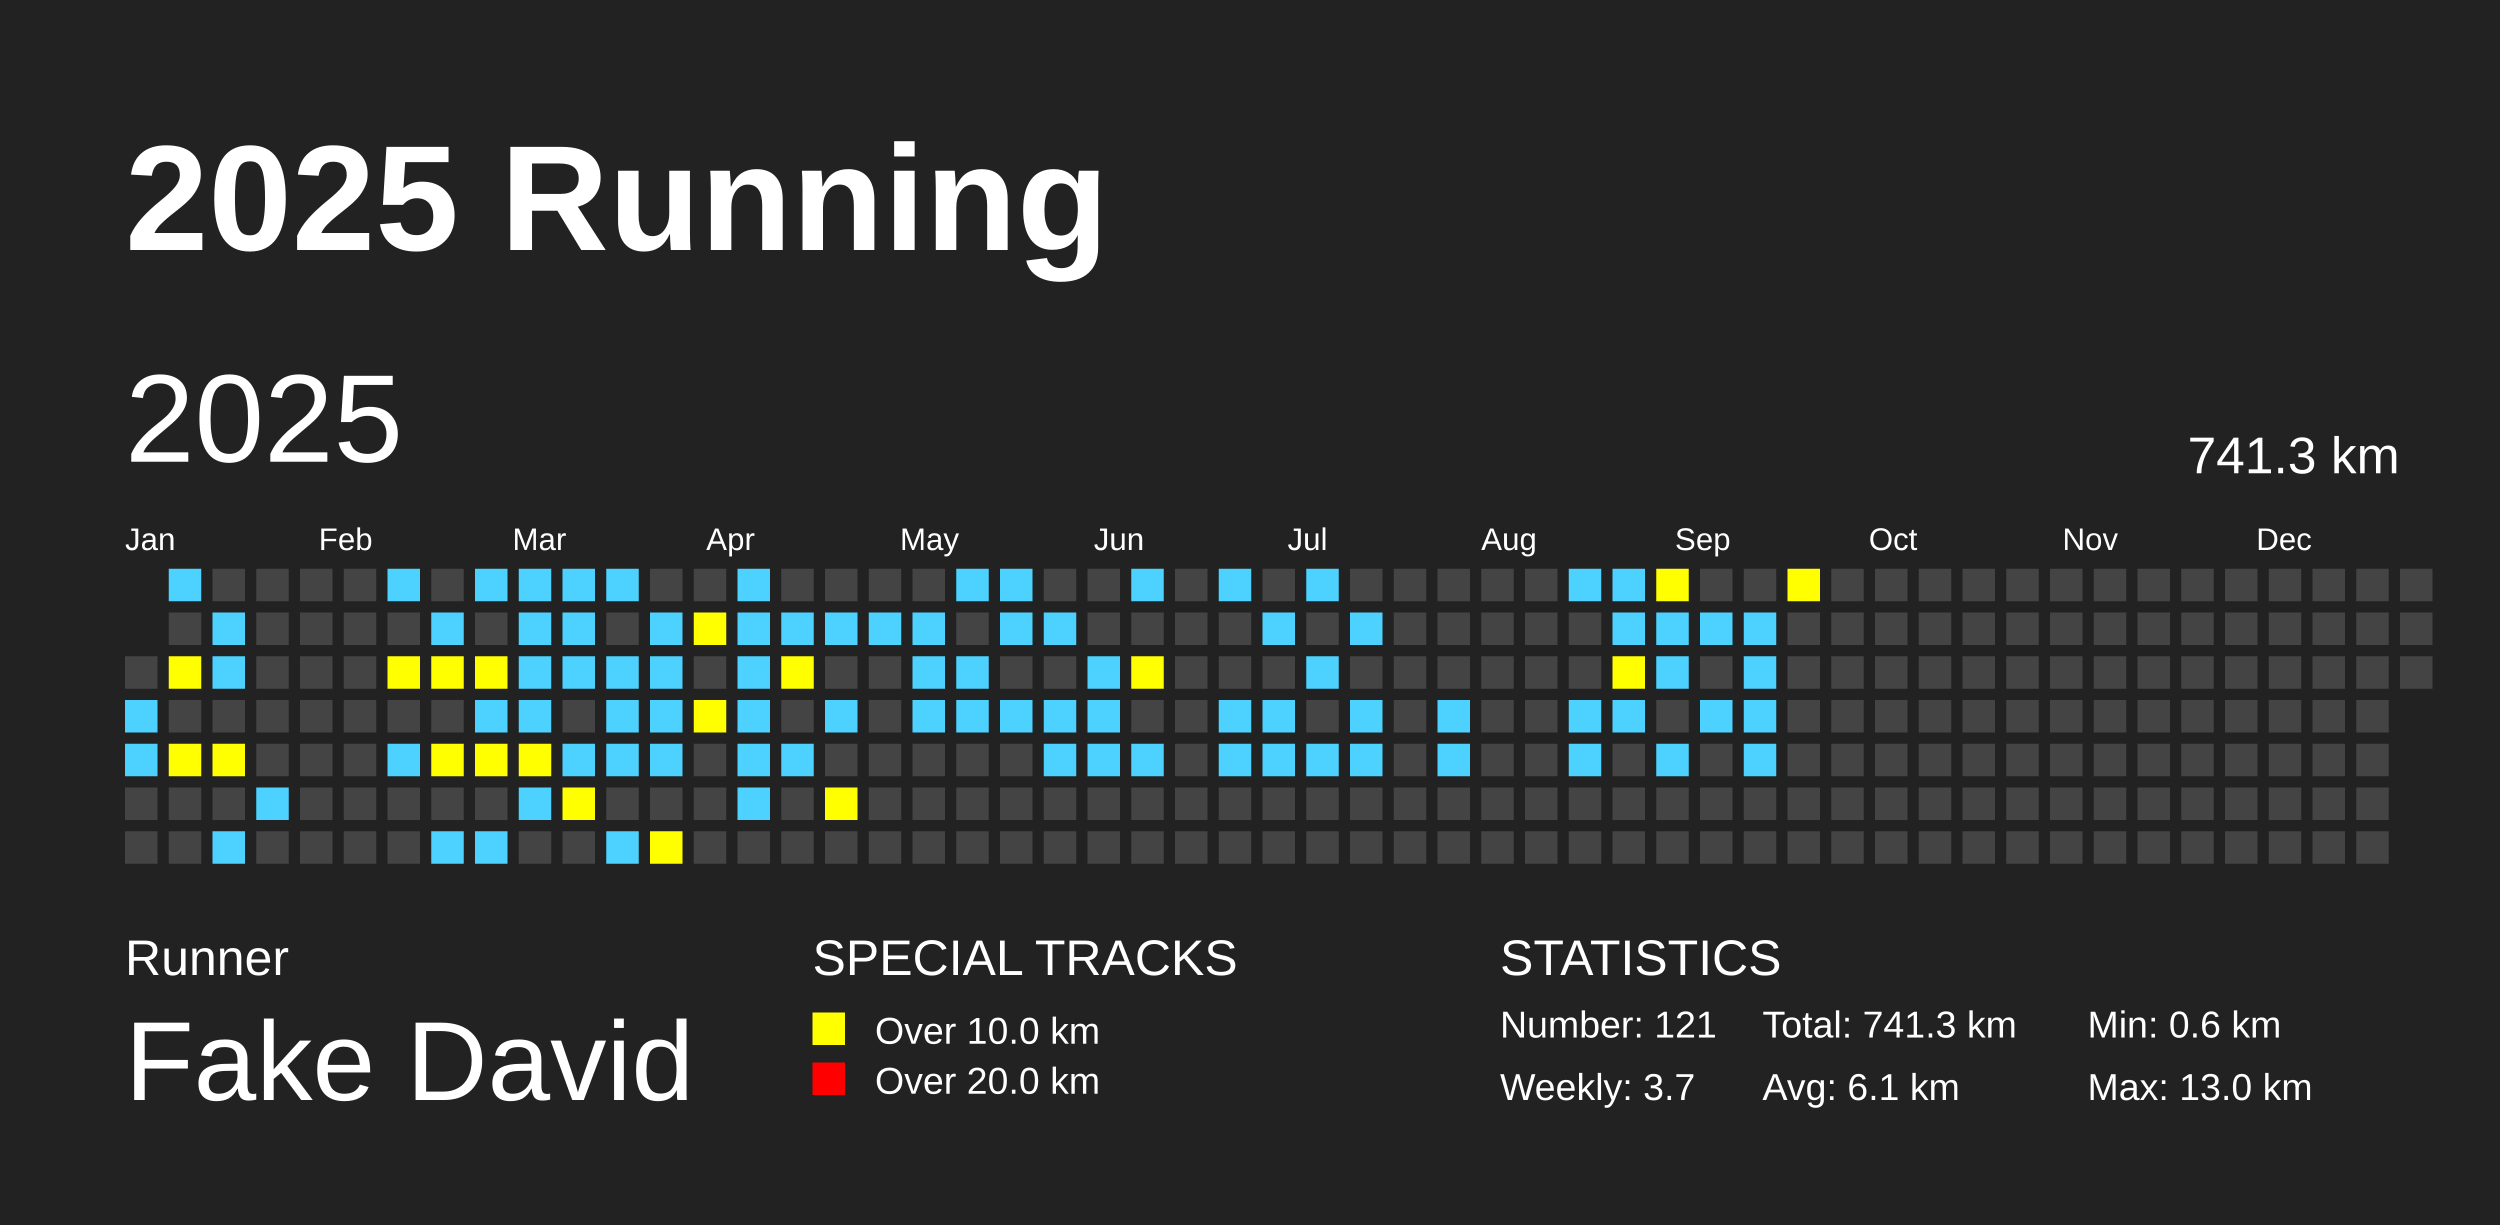
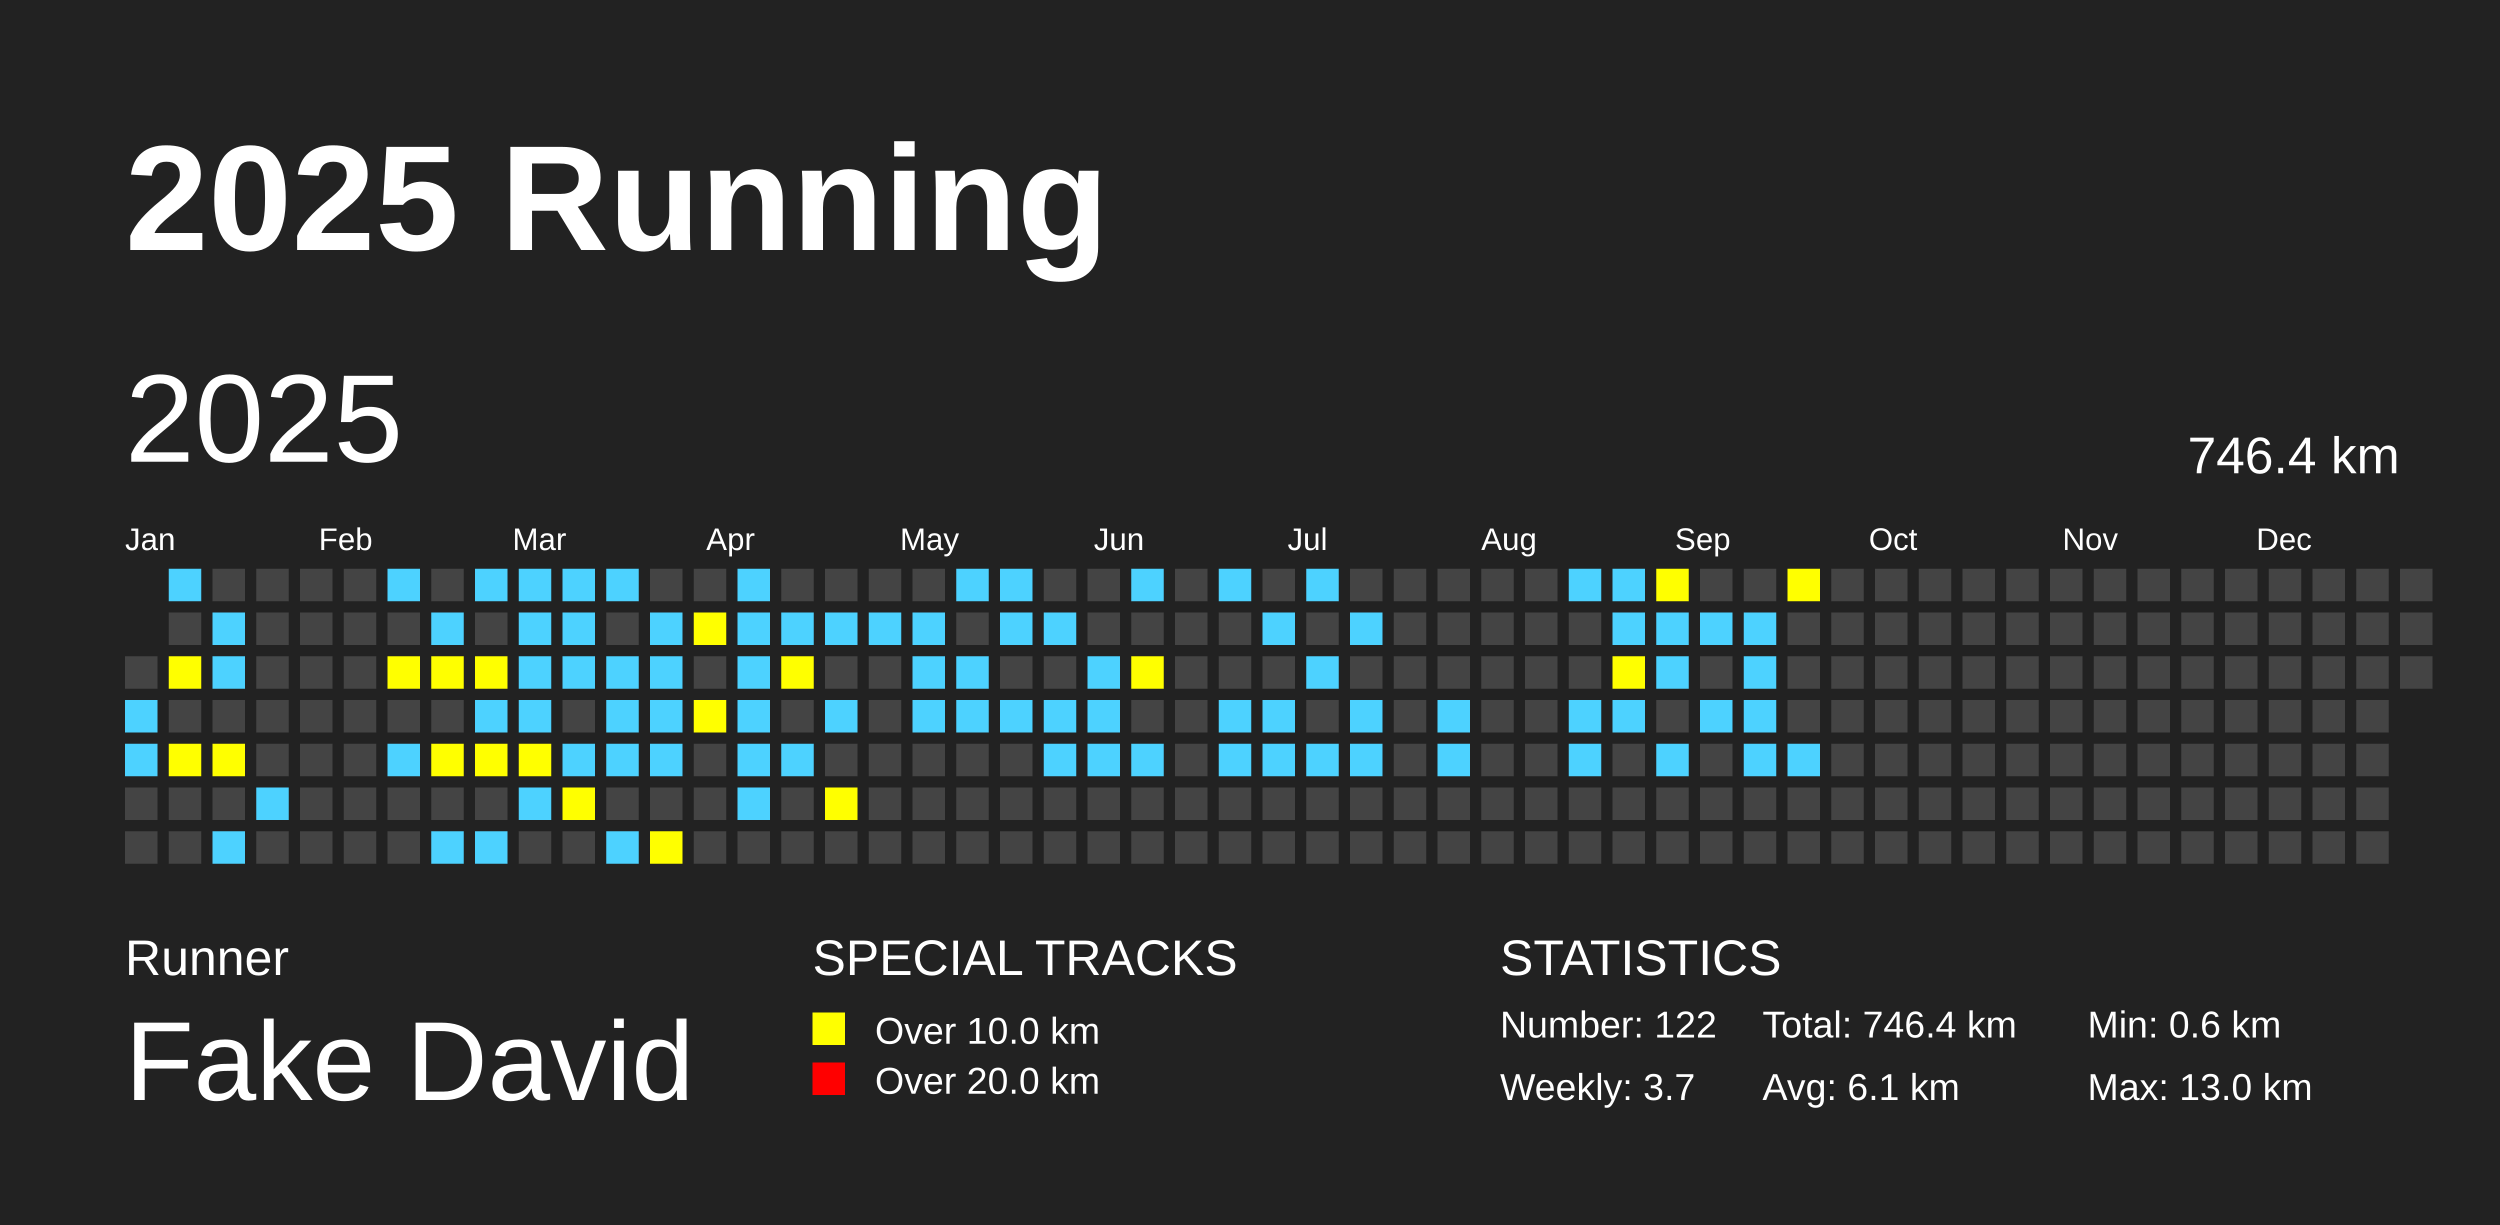
<svg xmlns="http://www.w3.org/2000/svg" baseProfile="full" height="98mm" version="1.1" viewBox="0,0,200,98" width="200mm">
  <defs />
  <rect fill="#222222" height="98" width="200" x="0" y="0" />
  <text fill="#FFFFFF" style="font-size:12px; font-family:Arial; font-weight:bold;" x="10" y="20">2025 Running</text>
  <text fill="#FFFFFF" style="font-size:4px; font-family:Arial" x="10" y="78">Runner</text>
  <text fill="#FFFFFF" style="font-size:9px; font-family:Arial" x="10" y="88">Fake David</text>
  <text fill="#FFFFFF" style="font-size:4px; font-family:Arial" x="65" y="78">SPECIAL TRACKS</text>
  <rect fill="yellow" height="2.6" width="2.6" x="65" y="81" />
  <text fill="#FFFFFF" style="font-size:3px; font-family:Arial" x="70" y="83.5">Over 10.0 km</text>
  <rect fill="red" height="2.6" width="2.6" x="65" y="85" />
  <text fill="#FFFFFF" style="font-size:3px; font-family:Arial" x="70" y="87.5">Over 20.0 km</text>
  <text fill="#FFFFFF" style="font-size:4px; font-family:Arial" x="120" y="78">STATISTICS</text>
-   <text fill="#FFFFFF" style="font-size:3px; font-family:Arial" x="120" y="83">Number: 121</text>
+   <text fill="#FFFFFF" style="font-size:3px; font-family:Arial" x="120" y="83">Number: 122</text>
  <text fill="#FFFFFF" style="font-size:3px; font-family:Arial" x="120" y="88">Weekly: 3.7</text>
-   <text fill="#FFFFFF" style="font-size:3px; font-family:Arial" x="141" y="83">Total: 741.3 km</text>
+   <text fill="#FFFFFF" style="font-size:3px; font-family:Arial" x="141" y="83">Total: 746.4 km</text>
  <text fill="#FFFFFF" style="font-size:3px; font-family:Arial" x="141" y="88">Avg: 6.1 km</text>
  <text fill="#FFFFFF" style="font-size:3px; font-family:Arial" x="167" y="83">Min: 0.6 km</text>
  <text fill="#FFFFFF" style="font-size:3px; font-family:Arial" x="167" y="88">Max: 13.0 km</text>
  <text dominant-baseline="hanging" fill="#FFFFFF" style="font-size:10.0px; font-family:Arial;" x="10" y="30">2025</text>
-   <text dominant-baseline="hanging" fill="#FFFFFF" style="font-size:4.125px; font-family:Arial;" x="175" y="35">741.3 km</text>
+   <text dominant-baseline="hanging" fill="#FFFFFF" style="font-size:4.125px; font-family:Arial;" x="175" y="35">746.4 km</text>
  <text fill="#FFFFFF" style="font-size:2.5px; font-family:Arial" x="10.0" y="44">Jan</text>
  <text fill="#FFFFFF" style="font-size:2.5px; font-family:Arial" x="25.5" y="44">Feb</text>
  <text fill="#FFFFFF" style="font-size:2.5px; font-family:Arial" x="41.0" y="44">Mar</text>
  <text fill="#FFFFFF" style="font-size:2.5px; font-family:Arial" x="56.5" y="44">Apr</text>
  <text fill="#FFFFFF" style="font-size:2.5px; font-family:Arial" x="72.0" y="44">May</text>
  <text fill="#FFFFFF" style="font-size:2.5px; font-family:Arial" x="87.5" y="44">Jun</text>
  <text fill="#FFFFFF" style="font-size:2.5px; font-family:Arial" x="103.0" y="44">Jul</text>
  <text fill="#FFFFFF" style="font-size:2.5px; font-family:Arial" x="118.5" y="44">Aug</text>
  <text fill="#FFFFFF" style="font-size:2.5px; font-family:Arial" x="134.0" y="44">Sep</text>
  <text fill="#FFFFFF" style="font-size:2.5px; font-family:Arial" x="149.5" y="44">Oct</text>
  <text fill="#FFFFFF" style="font-size:2.5px; font-family:Arial" x="165.0" y="44">Nov</text>
  <text fill="#FFFFFF" style="font-size:2.5px; font-family:Arial" x="180.5" y="44">Dec</text>
  <rect fill="#444444" height="2.6" width="2.6" x="10.0" y="52.5" />
  <rect fill="#4DD2FF" height="2.6" width="2.6" x="10.0" y="56.0" />
  <rect fill="#4DD2FF" height="2.6" width="2.6" x="10.0" y="59.5" />
  <rect fill="#444444" height="2.6" width="2.6" x="10.0" y="63.0" />
  <rect fill="#444444" height="2.6" width="2.6" x="10.0" y="66.5" />
  <rect fill="#4DD2FF" height="2.6" width="2.6" x="13.5" y="45.5" />
  <rect fill="#444444" height="2.6" width="2.6" x="13.5" y="49.0" />
  <rect fill="yellow" height="2.6" width="2.6" x="13.5" y="52.5" />
  <rect fill="#444444" height="2.6" width="2.6" x="13.5" y="56.0" />
  <rect fill="yellow" height="2.6" width="2.6" x="13.5" y="59.5" />
  <rect fill="#444444" height="2.6" width="2.6" x="13.5" y="63.0" />
  <rect fill="#444444" height="2.6" width="2.6" x="13.5" y="66.5" />
  <rect fill="#444444" height="2.6" width="2.6" x="17.0" y="45.5" />
  <rect fill="#4DD2FF" height="2.6" width="2.6" x="17.0" y="49.0" />
  <rect fill="#4DD2FF" height="2.6" width="2.6" x="17.0" y="52.5" />
  <rect fill="#444444" height="2.6" width="2.6" x="17.0" y="56.0" />
  <rect fill="yellow" height="2.6" width="2.6" x="17.0" y="59.5" />
  <rect fill="#444444" height="2.6" width="2.6" x="17.0" y="63.0" />
  <rect fill="#4DD2FF" height="2.6" width="2.6" x="17.0" y="66.5" />
  <rect fill="#444444" height="2.6" width="2.6" x="20.5" y="45.5" />
  <rect fill="#444444" height="2.6" width="2.6" x="20.5" y="49.0" />
  <rect fill="#444444" height="2.6" width="2.6" x="20.5" y="52.5" />
  <rect fill="#444444" height="2.6" width="2.6" x="20.5" y="56.0" />
  <rect fill="#444444" height="2.6" width="2.6" x="20.5" y="59.5" />
  <rect fill="#4DD2FF" height="2.6" width="2.6" x="20.5" y="63.0" />
  <rect fill="#444444" height="2.6" width="2.6" x="20.5" y="66.5" />
  <rect fill="#444444" height="2.6" width="2.6" x="24.0" y="45.5" />
  <rect fill="#444444" height="2.6" width="2.6" x="24.0" y="49.0" />
  <rect fill="#444444" height="2.6" width="2.6" x="24.0" y="52.5" />
  <rect fill="#444444" height="2.6" width="2.6" x="24.0" y="56.0" />
  <rect fill="#444444" height="2.6" width="2.6" x="24.0" y="59.5" />
  <rect fill="#444444" height="2.6" width="2.6" x="24.0" y="63.0" />
  <rect fill="#444444" height="2.6" width="2.6" x="24.0" y="66.5" />
  <rect fill="#444444" height="2.6" width="2.6" x="27.5" y="45.5" />
  <rect fill="#444444" height="2.6" width="2.6" x="27.5" y="49.0" />
  <rect fill="#444444" height="2.6" width="2.6" x="27.5" y="52.5" />
  <rect fill="#444444" height="2.6" width="2.6" x="27.5" y="56.0" />
  <rect fill="#444444" height="2.6" width="2.6" x="27.5" y="59.5" />
  <rect fill="#444444" height="2.6" width="2.6" x="27.5" y="63.0" />
  <rect fill="#444444" height="2.6" width="2.6" x="27.5" y="66.5" />
  <rect fill="#4DD2FF" height="2.6" width="2.6" x="31.0" y="45.5" />
  <rect fill="#444444" height="2.6" width="2.6" x="31.0" y="49.0" />
  <rect fill="yellow" height="2.6" width="2.6" x="31.0" y="52.5" />
  <rect fill="#444444" height="2.6" width="2.6" x="31.0" y="56.0" />
  <rect fill="#4DD2FF" height="2.6" width="2.6" x="31.0" y="59.5" />
  <rect fill="#444444" height="2.6" width="2.6" x="31.0" y="63.0" />
  <rect fill="#444444" height="2.6" width="2.6" x="31.0" y="66.5" />
  <rect fill="#444444" height="2.6" width="2.6" x="34.5" y="45.5" />
  <rect fill="#4DD2FF" height="2.6" width="2.6" x="34.5" y="49.0" />
  <rect fill="yellow" height="2.6" width="2.6" x="34.5" y="52.5" />
  <rect fill="#444444" height="2.6" width="2.6" x="34.5" y="56.0" />
  <rect fill="yellow" height="2.6" width="2.6" x="34.5" y="59.5" />
  <rect fill="#444444" height="2.6" width="2.6" x="34.5" y="63.0" />
  <rect fill="#4DD2FF" height="2.6" width="2.6" x="34.5" y="66.5" />
  <rect fill="#4DD2FF" height="2.6" width="2.6" x="38.0" y="45.5" />
  <rect fill="#444444" height="2.6" width="2.6" x="38.0" y="49.0" />
  <rect fill="yellow" height="2.6" width="2.6" x="38.0" y="52.5" />
  <rect fill="#4DD2FF" height="2.6" width="2.6" x="38.0" y="56.0" />
  <rect fill="yellow" height="2.6" width="2.6" x="38.0" y="59.5" />
  <rect fill="#444444" height="2.6" width="2.6" x="38.0" y="63.0" />
  <rect fill="#4DD2FF" height="2.6" width="2.6" x="38.0" y="66.5" />
  <rect fill="#4DD2FF" height="2.6" width="2.6" x="41.5" y="45.5" />
  <rect fill="#4DD2FF" height="2.6" width="2.6" x="41.5" y="49.0" />
  <rect fill="#4DD2FF" height="2.6" width="2.6" x="41.5" y="52.5" />
  <rect fill="#4DD2FF" height="2.6" width="2.6" x="41.5" y="56.0" />
  <rect fill="yellow" height="2.6" width="2.6" x="41.5" y="59.5" />
  <rect fill="#4DD2FF" height="2.6" width="2.6" x="41.5" y="63.0" />
  <rect fill="#444444" height="2.6" width="2.6" x="41.5" y="66.5" />
  <rect fill="#4DD2FF" height="2.6" width="2.6" x="45.0" y="45.5" />
  <rect fill="#4DD2FF" height="2.6" width="2.6" x="45.0" y="49.0" />
  <rect fill="#4DD2FF" height="2.6" width="2.6" x="45.0" y="52.5" />
  <rect fill="#444444" height="2.6" width="2.6" x="45.0" y="56.0" />
  <rect fill="#4DD2FF" height="2.6" width="2.6" x="45.0" y="59.5" />
  <rect fill="yellow" height="2.6" width="2.6" x="45.0" y="63.0" />
  <rect fill="#444444" height="2.6" width="2.6" x="45.0" y="66.5" />
  <rect fill="#4DD2FF" height="2.6" width="2.6" x="48.5" y="45.5" />
  <rect fill="#444444" height="2.6" width="2.6" x="48.5" y="49.0" />
  <rect fill="#4DD2FF" height="2.6" width="2.6" x="48.5" y="52.5" />
  <rect fill="#4DD2FF" height="2.6" width="2.6" x="48.5" y="56.0" />
  <rect fill="#4DD2FF" height="2.6" width="2.6" x="48.5" y="59.5" />
  <rect fill="#444444" height="2.6" width="2.6" x="48.5" y="63.0" />
  <rect fill="#4DD2FF" height="2.6" width="2.6" x="48.5" y="66.5" />
  <rect fill="#444444" height="2.6" width="2.6" x="52.0" y="45.5" />
  <rect fill="#4DD2FF" height="2.6" width="2.6" x="52.0" y="49.0" />
  <rect fill="#4DD2FF" height="2.6" width="2.6" x="52.0" y="52.5" />
  <rect fill="#4DD2FF" height="2.6" width="2.6" x="52.0" y="56.0" />
  <rect fill="#4DD2FF" height="2.6" width="2.6" x="52.0" y="59.5" />
  <rect fill="#444444" height="2.6" width="2.6" x="52.0" y="63.0" />
  <rect fill="yellow" height="2.6" width="2.6" x="52.0" y="66.5" />
  <rect fill="#444444" height="2.6" width="2.6" x="55.5" y="45.5" />
  <rect fill="yellow" height="2.6" width="2.6" x="55.5" y="49.0" />
  <rect fill="#444444" height="2.6" width="2.6" x="55.5" y="52.5" />
  <rect fill="yellow" height="2.6" width="2.6" x="55.5" y="56.0" />
  <rect fill="#444444" height="2.6" width="2.6" x="55.5" y="59.5" />
  <rect fill="#444444" height="2.6" width="2.6" x="55.5" y="63.0" />
  <rect fill="#444444" height="2.6" width="2.6" x="55.5" y="66.5" />
  <rect fill="#4DD2FF" height="2.6" width="2.6" x="59.0" y="45.5" />
  <rect fill="#4DD2FF" height="2.6" width="2.6" x="59.0" y="49.0" />
  <rect fill="#4DD2FF" height="2.6" width="2.6" x="59.0" y="52.5" />
  <rect fill="#4DD2FF" height="2.6" width="2.6" x="59.0" y="56.0" />
  <rect fill="#4DD2FF" height="2.6" width="2.6" x="59.0" y="59.5" />
  <rect fill="#4DD2FF" height="2.6" width="2.6" x="59.0" y="63.0" />
  <rect fill="#444444" height="2.6" width="2.6" x="59.0" y="66.5" />
  <rect fill="#444444" height="2.6" width="2.6" x="62.5" y="45.5" />
  <rect fill="#4DD2FF" height="2.6" width="2.6" x="62.5" y="49.0" />
  <rect fill="yellow" height="2.6" width="2.6" x="62.5" y="52.5" />
  <rect fill="#444444" height="2.6" width="2.6" x="62.5" y="56.0" />
  <rect fill="#4DD2FF" height="2.6" width="2.6" x="62.5" y="59.5" />
  <rect fill="#444444" height="2.6" width="2.6" x="62.5" y="63.0" />
  <rect fill="#444444" height="2.6" width="2.6" x="62.5" y="66.5" />
  <rect fill="#444444" height="2.6" width="2.6" x="66.0" y="45.5" />
  <rect fill="#4DD2FF" height="2.6" width="2.6" x="66.0" y="49.0" />
  <rect fill="#444444" height="2.6" width="2.6" x="66.0" y="52.5" />
  <rect fill="#4DD2FF" height="2.6" width="2.6" x="66.0" y="56.0" />
  <rect fill="#444444" height="2.6" width="2.6" x="66.0" y="59.5" />
  <rect fill="yellow" height="2.6" width="2.6" x="66.0" y="63.0" />
  <rect fill="#444444" height="2.6" width="2.6" x="66.0" y="66.5" />
  <rect fill="#444444" height="2.6" width="2.6" x="69.5" y="45.5" />
  <rect fill="#4DD2FF" height="2.6" width="2.6" x="69.5" y="49.0" />
  <rect fill="#444444" height="2.6" width="2.6" x="69.5" y="52.5" />
  <rect fill="#444444" height="2.6" width="2.6" x="69.5" y="56.0" />
  <rect fill="#444444" height="2.6" width="2.6" x="69.5" y="59.5" />
  <rect fill="#444444" height="2.6" width="2.6" x="69.5" y="63.0" />
  <rect fill="#444444" height="2.6" width="2.6" x="69.5" y="66.5" />
  <rect fill="#444444" height="2.6" width="2.6" x="73.0" y="45.5" />
  <rect fill="#4DD2FF" height="2.6" width="2.6" x="73.0" y="49.0" />
  <rect fill="#4DD2FF" height="2.6" width="2.6" x="73.0" y="52.5" />
  <rect fill="#4DD2FF" height="2.6" width="2.6" x="73.0" y="56.0" />
  <rect fill="#444444" height="2.6" width="2.6" x="73.0" y="59.5" />
  <rect fill="#444444" height="2.6" width="2.6" x="73.0" y="63.0" />
  <rect fill="#444444" height="2.6" width="2.6" x="73.0" y="66.5" />
  <rect fill="#4DD2FF" height="2.6" width="2.6" x="76.5" y="45.5" />
  <rect fill="#444444" height="2.6" width="2.6" x="76.5" y="49.0" />
  <rect fill="#4DD2FF" height="2.6" width="2.6" x="76.5" y="52.5" />
  <rect fill="#4DD2FF" height="2.6" width="2.6" x="76.5" y="56.0" />
  <rect fill="#444444" height="2.6" width="2.6" x="76.5" y="59.5" />
  <rect fill="#444444" height="2.6" width="2.6" x="76.5" y="63.0" />
  <rect fill="#444444" height="2.6" width="2.6" x="76.5" y="66.5" />
  <rect fill="#4DD2FF" height="2.6" width="2.6" x="80.0" y="45.5" />
  <rect fill="#4DD2FF" height="2.6" width="2.6" x="80.0" y="49.0" />
  <rect fill="#444444" height="2.6" width="2.6" x="80.0" y="52.5" />
  <rect fill="#4DD2FF" height="2.6" width="2.6" x="80.0" y="56.0" />
  <rect fill="#444444" height="2.6" width="2.6" x="80.0" y="59.5" />
  <rect fill="#444444" height="2.6" width="2.6" x="80.0" y="63.0" />
  <rect fill="#444444" height="2.6" width="2.6" x="80.0" y="66.5" />
  <rect fill="#444444" height="2.6" width="2.6" x="83.5" y="45.5" />
  <rect fill="#4DD2FF" height="2.6" width="2.6" x="83.5" y="49.0" />
  <rect fill="#444444" height="2.6" width="2.6" x="83.5" y="52.5" />
  <rect fill="#4DD2FF" height="2.6" width="2.6" x="83.5" y="56.0" />
  <rect fill="#4DD2FF" height="2.6" width="2.6" x="83.5" y="59.5" />
  <rect fill="#444444" height="2.6" width="2.6" x="83.5" y="63.0" />
  <rect fill="#444444" height="2.6" width="2.6" x="83.5" y="66.5" />
  <rect fill="#444444" height="2.6" width="2.6" x="87.0" y="45.5" />
  <rect fill="#444444" height="2.6" width="2.6" x="87.0" y="49.0" />
  <rect fill="#4DD2FF" height="2.6" width="2.6" x="87.0" y="52.5" />
  <rect fill="#4DD2FF" height="2.6" width="2.6" x="87.0" y="56.0" />
  <rect fill="#4DD2FF" height="2.6" width="2.6" x="87.0" y="59.5" />
  <rect fill="#444444" height="2.6" width="2.6" x="87.0" y="63.0" />
  <rect fill="#444444" height="2.6" width="2.6" x="87.0" y="66.5" />
  <rect fill="#4DD2FF" height="2.6" width="2.6" x="90.5" y="45.5" />
  <rect fill="#444444" height="2.6" width="2.6" x="90.5" y="49.0" />
  <rect fill="yellow" height="2.6" width="2.6" x="90.5" y="52.5" />
  <rect fill="#444444" height="2.6" width="2.6" x="90.5" y="56.0" />
  <rect fill="#4DD2FF" height="2.6" width="2.6" x="90.5" y="59.5" />
  <rect fill="#444444" height="2.6" width="2.6" x="90.5" y="63.0" />
  <rect fill="#444444" height="2.6" width="2.6" x="90.5" y="66.5" />
  <rect fill="#444444" height="2.6" width="2.6" x="94.0" y="45.5" />
  <rect fill="#444444" height="2.6" width="2.6" x="94.0" y="49.0" />
  <rect fill="#444444" height="2.6" width="2.6" x="94.0" y="52.5" />
  <rect fill="#444444" height="2.6" width="2.6" x="94.0" y="56.0" />
  <rect fill="#444444" height="2.6" width="2.6" x="94.0" y="59.5" />
  <rect fill="#444444" height="2.6" width="2.6" x="94.0" y="63.0" />
  <rect fill="#444444" height="2.6" width="2.6" x="94.0" y="66.5" />
  <rect fill="#4DD2FF" height="2.6" width="2.6" x="97.5" y="45.5" />
  <rect fill="#444444" height="2.6" width="2.6" x="97.5" y="49.0" />
  <rect fill="#444444" height="2.6" width="2.6" x="97.5" y="52.5" />
  <rect fill="#4DD2FF" height="2.6" width="2.6" x="97.5" y="56.0" />
  <rect fill="#4DD2FF" height="2.6" width="2.6" x="97.5" y="59.5" />
  <rect fill="#444444" height="2.6" width="2.6" x="97.5" y="63.0" />
  <rect fill="#444444" height="2.6" width="2.6" x="97.5" y="66.5" />
  <rect fill="#444444" height="2.6" width="2.6" x="101.0" y="45.5" />
  <rect fill="#4DD2FF" height="2.6" width="2.6" x="101.0" y="49.0" />
  <rect fill="#444444" height="2.6" width="2.6" x="101.0" y="52.5" />
  <rect fill="#4DD2FF" height="2.6" width="2.6" x="101.0" y="56.0" />
  <rect fill="#4DD2FF" height="2.6" width="2.6" x="101.0" y="59.5" />
  <rect fill="#444444" height="2.6" width="2.6" x="101.0" y="63.0" />
  <rect fill="#444444" height="2.6" width="2.6" x="101.0" y="66.5" />
  <rect fill="#4DD2FF" height="2.6" width="2.6" x="104.5" y="45.5" />
  <rect fill="#444444" height="2.6" width="2.6" x="104.5" y="49.0" />
  <rect fill="#4DD2FF" height="2.6" width="2.6" x="104.5" y="52.5" />
  <rect fill="#444444" height="2.6" width="2.6" x="104.5" y="56.0" />
  <rect fill="#4DD2FF" height="2.6" width="2.6" x="104.5" y="59.5" />
  <rect fill="#444444" height="2.6" width="2.6" x="104.5" y="63.0" />
  <rect fill="#444444" height="2.6" width="2.6" x="104.5" y="66.5" />
  <rect fill="#444444" height="2.6" width="2.6" x="108.0" y="45.5" />
  <rect fill="#4DD2FF" height="2.6" width="2.6" x="108.0" y="49.0" />
  <rect fill="#444444" height="2.6" width="2.6" x="108.0" y="52.5" />
  <rect fill="#4DD2FF" height="2.6" width="2.6" x="108.0" y="56.0" />
  <rect fill="#4DD2FF" height="2.6" width="2.6" x="108.0" y="59.5" />
  <rect fill="#444444" height="2.6" width="2.6" x="108.0" y="63.0" />
  <rect fill="#444444" height="2.6" width="2.6" x="108.0" y="66.5" />
  <rect fill="#444444" height="2.6" width="2.6" x="111.5" y="45.5" />
  <rect fill="#444444" height="2.6" width="2.6" x="111.5" y="49.0" />
  <rect fill="#444444" height="2.6" width="2.6" x="111.5" y="52.5" />
  <rect fill="#444444" height="2.6" width="2.6" x="111.5" y="56.0" />
  <rect fill="#444444" height="2.6" width="2.6" x="111.5" y="59.5" />
  <rect fill="#444444" height="2.6" width="2.6" x="111.5" y="63.0" />
  <rect fill="#444444" height="2.6" width="2.6" x="111.5" y="66.5" />
  <rect fill="#444444" height="2.6" width="2.6" x="115.0" y="45.5" />
  <rect fill="#444444" height="2.6" width="2.6" x="115.0" y="49.0" />
  <rect fill="#444444" height="2.6" width="2.6" x="115.0" y="52.5" />
  <rect fill="#4DD2FF" height="2.6" width="2.6" x="115.0" y="56.0" />
  <rect fill="#4DD2FF" height="2.6" width="2.6" x="115.0" y="59.5" />
  <rect fill="#444444" height="2.6" width="2.6" x="115.0" y="63.0" />
  <rect fill="#444444" height="2.6" width="2.6" x="115.0" y="66.5" />
  <rect fill="#444444" height="2.6" width="2.6" x="118.5" y="45.5" />
  <rect fill="#444444" height="2.6" width="2.6" x="118.5" y="49.0" />
  <rect fill="#444444" height="2.6" width="2.6" x="118.5" y="52.5" />
  <rect fill="#444444" height="2.6" width="2.6" x="118.5" y="56.0" />
  <rect fill="#444444" height="2.6" width="2.6" x="118.5" y="59.5" />
  <rect fill="#444444" height="2.6" width="2.6" x="118.5" y="63.0" />
  <rect fill="#444444" height="2.6" width="2.6" x="118.5" y="66.5" />
  <rect fill="#444444" height="2.6" width="2.6" x="122.0" y="45.5" />
  <rect fill="#444444" height="2.6" width="2.6" x="122.0" y="49.0" />
  <rect fill="#444444" height="2.6" width="2.6" x="122.0" y="52.5" />
  <rect fill="#444444" height="2.6" width="2.6" x="122.0" y="56.0" />
  <rect fill="#444444" height="2.6" width="2.6" x="122.0" y="59.5" />
  <rect fill="#444444" height="2.6" width="2.6" x="122.0" y="63.0" />
  <rect fill="#444444" height="2.6" width="2.6" x="122.0" y="66.5" />
  <rect fill="#4DD2FF" height="2.6" width="2.6" x="125.5" y="45.5" />
  <rect fill="#444444" height="2.6" width="2.6" x="125.5" y="49.0" />
  <rect fill="#444444" height="2.6" width="2.6" x="125.5" y="52.5" />
  <rect fill="#4DD2FF" height="2.6" width="2.6" x="125.5" y="56.0" />
  <rect fill="#4DD2FF" height="2.6" width="2.6" x="125.5" y="59.5" />
  <rect fill="#444444" height="2.6" width="2.6" x="125.5" y="63.0" />
  <rect fill="#444444" height="2.6" width="2.6" x="125.5" y="66.5" />
  <rect fill="#4DD2FF" height="2.6" width="2.6" x="129.0" y="45.5" />
  <rect fill="#4DD2FF" height="2.6" width="2.6" x="129.0" y="49.0" />
  <rect fill="yellow" height="2.6" width="2.6" x="129.0" y="52.5" />
  <rect fill="#4DD2FF" height="2.6" width="2.6" x="129.0" y="56.0" />
  <rect fill="#444444" height="2.6" width="2.6" x="129.0" y="59.5" />
  <rect fill="#444444" height="2.6" width="2.6" x="129.0" y="63.0" />
  <rect fill="#444444" height="2.6" width="2.6" x="129.0" y="66.5" />
  <rect fill="yellow" height="2.6" width="2.6" x="132.5" y="45.5" />
  <rect fill="#4DD2FF" height="2.6" width="2.6" x="132.5" y="49.0" />
  <rect fill="#4DD2FF" height="2.6" width="2.6" x="132.5" y="52.5" />
  <rect fill="#444444" height="2.6" width="2.6" x="132.5" y="56.0" />
  <rect fill="#4DD2FF" height="2.6" width="2.6" x="132.5" y="59.5" />
  <rect fill="#444444" height="2.6" width="2.6" x="132.5" y="63.0" />
  <rect fill="#444444" height="2.6" width="2.6" x="132.5" y="66.5" />
  <rect fill="#444444" height="2.6" width="2.6" x="136.0" y="45.5" />
  <rect fill="#4DD2FF" height="2.6" width="2.6" x="136.0" y="49.0" />
  <rect fill="#444444" height="2.6" width="2.6" x="136.0" y="52.5" />
  <rect fill="#4DD2FF" height="2.6" width="2.6" x="136.0" y="56.0" />
  <rect fill="#444444" height="2.6" width="2.6" x="136.0" y="59.5" />
  <rect fill="#444444" height="2.6" width="2.6" x="136.0" y="63.0" />
  <rect fill="#444444" height="2.6" width="2.6" x="136.0" y="66.5" />
  <rect fill="#444444" height="2.6" width="2.6" x="139.5" y="45.5" />
  <rect fill="#4DD2FF" height="2.6" width="2.6" x="139.5" y="49.0" />
  <rect fill="#4DD2FF" height="2.6" width="2.6" x="139.5" y="52.5" />
  <rect fill="#4DD2FF" height="2.6" width="2.6" x="139.5" y="56.0" />
  <rect fill="#4DD2FF" height="2.6" width="2.6" x="139.5" y="59.5" />
  <rect fill="#444444" height="2.6" width="2.6" x="139.5" y="63.0" />
  <rect fill="#444444" height="2.6" width="2.6" x="139.5" y="66.5" />
  <rect fill="yellow" height="2.6" width="2.6" x="143.0" y="45.5" />
  <rect fill="#444444" height="2.6" width="2.6" x="143.0" y="49.0" />
  <rect fill="#444444" height="2.6" width="2.6" x="143.0" y="52.5" />
  <rect fill="#444444" height="2.6" width="2.6" x="143.0" y="56.0" />
-   <rect fill="#444444" height="2.6" width="2.6" x="143.0" y="59.5" />
+   <rect fill="#4DD2FF" height="2.6" width="2.6" x="143.0" y="59.5" />
  <rect fill="#444444" height="2.6" width="2.6" x="143.0" y="63.0" />
  <rect fill="#444444" height="2.6" width="2.6" x="143.0" y="66.5" />
  <rect fill="#444444" height="2.6" width="2.6" x="146.5" y="45.5" />
  <rect fill="#444444" height="2.6" width="2.6" x="146.5" y="49.0" />
  <rect fill="#444444" height="2.6" width="2.6" x="146.5" y="52.5" />
  <rect fill="#444444" height="2.6" width="2.6" x="146.5" y="56.0" />
  <rect fill="#444444" height="2.6" width="2.6" x="146.5" y="59.5" />
  <rect fill="#444444" height="2.6" width="2.6" x="146.5" y="63.0" />
  <rect fill="#444444" height="2.6" width="2.6" x="146.5" y="66.5" />
  <rect fill="#444444" height="2.6" width="2.6" x="150.0" y="45.5" />
  <rect fill="#444444" height="2.6" width="2.6" x="150.0" y="49.0" />
  <rect fill="#444444" height="2.6" width="2.6" x="150.0" y="52.5" />
  <rect fill="#444444" height="2.6" width="2.6" x="150.0" y="56.0" />
  <rect fill="#444444" height="2.6" width="2.6" x="150.0" y="59.5" />
  <rect fill="#444444" height="2.6" width="2.6" x="150.0" y="63.0" />
  <rect fill="#444444" height="2.6" width="2.6" x="150.0" y="66.5" />
  <rect fill="#444444" height="2.6" width="2.6" x="153.5" y="45.5" />
  <rect fill="#444444" height="2.6" width="2.6" x="153.5" y="49.0" />
  <rect fill="#444444" height="2.6" width="2.6" x="153.5" y="52.5" />
  <rect fill="#444444" height="2.6" width="2.6" x="153.5" y="56.0" />
  <rect fill="#444444" height="2.6" width="2.6" x="153.5" y="59.5" />
  <rect fill="#444444" height="2.6" width="2.6" x="153.5" y="63.0" />
  <rect fill="#444444" height="2.6" width="2.6" x="153.5" y="66.5" />
  <rect fill="#444444" height="2.6" width="2.6" x="157.0" y="45.5" />
  <rect fill="#444444" height="2.6" width="2.6" x="157.0" y="49.0" />
  <rect fill="#444444" height="2.6" width="2.6" x="157.0" y="52.5" />
  <rect fill="#444444" height="2.6" width="2.6" x="157.0" y="56.0" />
  <rect fill="#444444" height="2.6" width="2.6" x="157.0" y="59.5" />
  <rect fill="#444444" height="2.6" width="2.6" x="157.0" y="63.0" />
  <rect fill="#444444" height="2.6" width="2.6" x="157.0" y="66.5" />
  <rect fill="#444444" height="2.6" width="2.6" x="160.5" y="45.5" />
  <rect fill="#444444" height="2.6" width="2.6" x="160.5" y="49.0" />
  <rect fill="#444444" height="2.6" width="2.6" x="160.5" y="52.5" />
  <rect fill="#444444" height="2.6" width="2.6" x="160.5" y="56.0" />
  <rect fill="#444444" height="2.6" width="2.6" x="160.5" y="59.5" />
  <rect fill="#444444" height="2.6" width="2.6" x="160.5" y="63.0" />
  <rect fill="#444444" height="2.6" width="2.6" x="160.5" y="66.5" />
  <rect fill="#444444" height="2.6" width="2.6" x="164.0" y="45.5" />
  <rect fill="#444444" height="2.6" width="2.6" x="164.0" y="49.0" />
  <rect fill="#444444" height="2.6" width="2.6" x="164.0" y="52.5" />
  <rect fill="#444444" height="2.6" width="2.6" x="164.0" y="56.0" />
  <rect fill="#444444" height="2.6" width="2.6" x="164.0" y="59.5" />
  <rect fill="#444444" height="2.6" width="2.6" x="164.0" y="63.0" />
  <rect fill="#444444" height="2.6" width="2.6" x="164.0" y="66.5" />
  <rect fill="#444444" height="2.6" width="2.6" x="167.5" y="45.5" />
  <rect fill="#444444" height="2.6" width="2.6" x="167.5" y="49.0" />
  <rect fill="#444444" height="2.6" width="2.6" x="167.5" y="52.5" />
  <rect fill="#444444" height="2.6" width="2.6" x="167.5" y="56.0" />
  <rect fill="#444444" height="2.6" width="2.6" x="167.5" y="59.5" />
  <rect fill="#444444" height="2.6" width="2.6" x="167.5" y="63.0" />
  <rect fill="#444444" height="2.6" width="2.6" x="167.5" y="66.5" />
  <rect fill="#444444" height="2.6" width="2.6" x="171.0" y="45.5" />
  <rect fill="#444444" height="2.6" width="2.6" x="171.0" y="49.0" />
  <rect fill="#444444" height="2.6" width="2.6" x="171.0" y="52.5" />
  <rect fill="#444444" height="2.6" width="2.6" x="171.0" y="56.0" />
  <rect fill="#444444" height="2.6" width="2.6" x="171.0" y="59.5" />
  <rect fill="#444444" height="2.6" width="2.6" x="171.0" y="63.0" />
  <rect fill="#444444" height="2.6" width="2.6" x="171.0" y="66.5" />
  <rect fill="#444444" height="2.6" width="2.6" x="174.5" y="45.5" />
  <rect fill="#444444" height="2.6" width="2.6" x="174.5" y="49.0" />
  <rect fill="#444444" height="2.6" width="2.6" x="174.5" y="52.5" />
  <rect fill="#444444" height="2.6" width="2.6" x="174.5" y="56.0" />
  <rect fill="#444444" height="2.6" width="2.6" x="174.5" y="59.5" />
  <rect fill="#444444" height="2.6" width="2.6" x="174.5" y="63.0" />
  <rect fill="#444444" height="2.6" width="2.6" x="174.5" y="66.5" />
  <rect fill="#444444" height="2.6" width="2.6" x="178.0" y="45.5" />
  <rect fill="#444444" height="2.6" width="2.6" x="178.0" y="49.0" />
  <rect fill="#444444" height="2.6" width="2.6" x="178.0" y="52.5" />
  <rect fill="#444444" height="2.6" width="2.6" x="178.0" y="56.0" />
  <rect fill="#444444" height="2.6" width="2.6" x="178.0" y="59.5" />
  <rect fill="#444444" height="2.6" width="2.6" x="178.0" y="63.0" />
  <rect fill="#444444" height="2.6" width="2.6" x="178.0" y="66.5" />
  <rect fill="#444444" height="2.6" width="2.6" x="181.5" y="45.5" />
  <rect fill="#444444" height="2.6" width="2.6" x="181.5" y="49.0" />
  <rect fill="#444444" height="2.6" width="2.6" x="181.5" y="52.5" />
  <rect fill="#444444" height="2.6" width="2.6" x="181.5" y="56.0" />
  <rect fill="#444444" height="2.6" width="2.6" x="181.5" y="59.5" />
  <rect fill="#444444" height="2.6" width="2.6" x="181.5" y="63.0" />
  <rect fill="#444444" height="2.6" width="2.6" x="181.5" y="66.5" />
  <rect fill="#444444" height="2.6" width="2.6" x="185.0" y="45.5" />
  <rect fill="#444444" height="2.6" width="2.6" x="185.0" y="49.0" />
  <rect fill="#444444" height="2.6" width="2.6" x="185.0" y="52.5" />
  <rect fill="#444444" height="2.6" width="2.6" x="185.0" y="56.0" />
  <rect fill="#444444" height="2.6" width="2.6" x="185.0" y="59.5" />
  <rect fill="#444444" height="2.6" width="2.6" x="185.0" y="63.0" />
  <rect fill="#444444" height="2.6" width="2.6" x="185.0" y="66.5" />
  <rect fill="#444444" height="2.6" width="2.6" x="188.5" y="45.5" />
  <rect fill="#444444" height="2.6" width="2.6" x="188.5" y="49.0" />
  <rect fill="#444444" height="2.6" width="2.6" x="188.5" y="52.5" />
  <rect fill="#444444" height="2.6" width="2.6" x="188.5" y="56.0" />
  <rect fill="#444444" height="2.6" width="2.6" x="188.5" y="59.5" />
  <rect fill="#444444" height="2.6" width="2.6" x="188.5" y="63.0" />
  <rect fill="#444444" height="2.6" width="2.6" x="188.5" y="66.5" />
  <rect fill="#444444" height="2.6" width="2.6" x="192.0" y="45.5" />
  <rect fill="#444444" height="2.6" width="2.6" x="192.0" y="49.0" />
  <rect fill="#444444" height="2.6" width="2.6" x="192.0" y="52.5" />
</svg>
